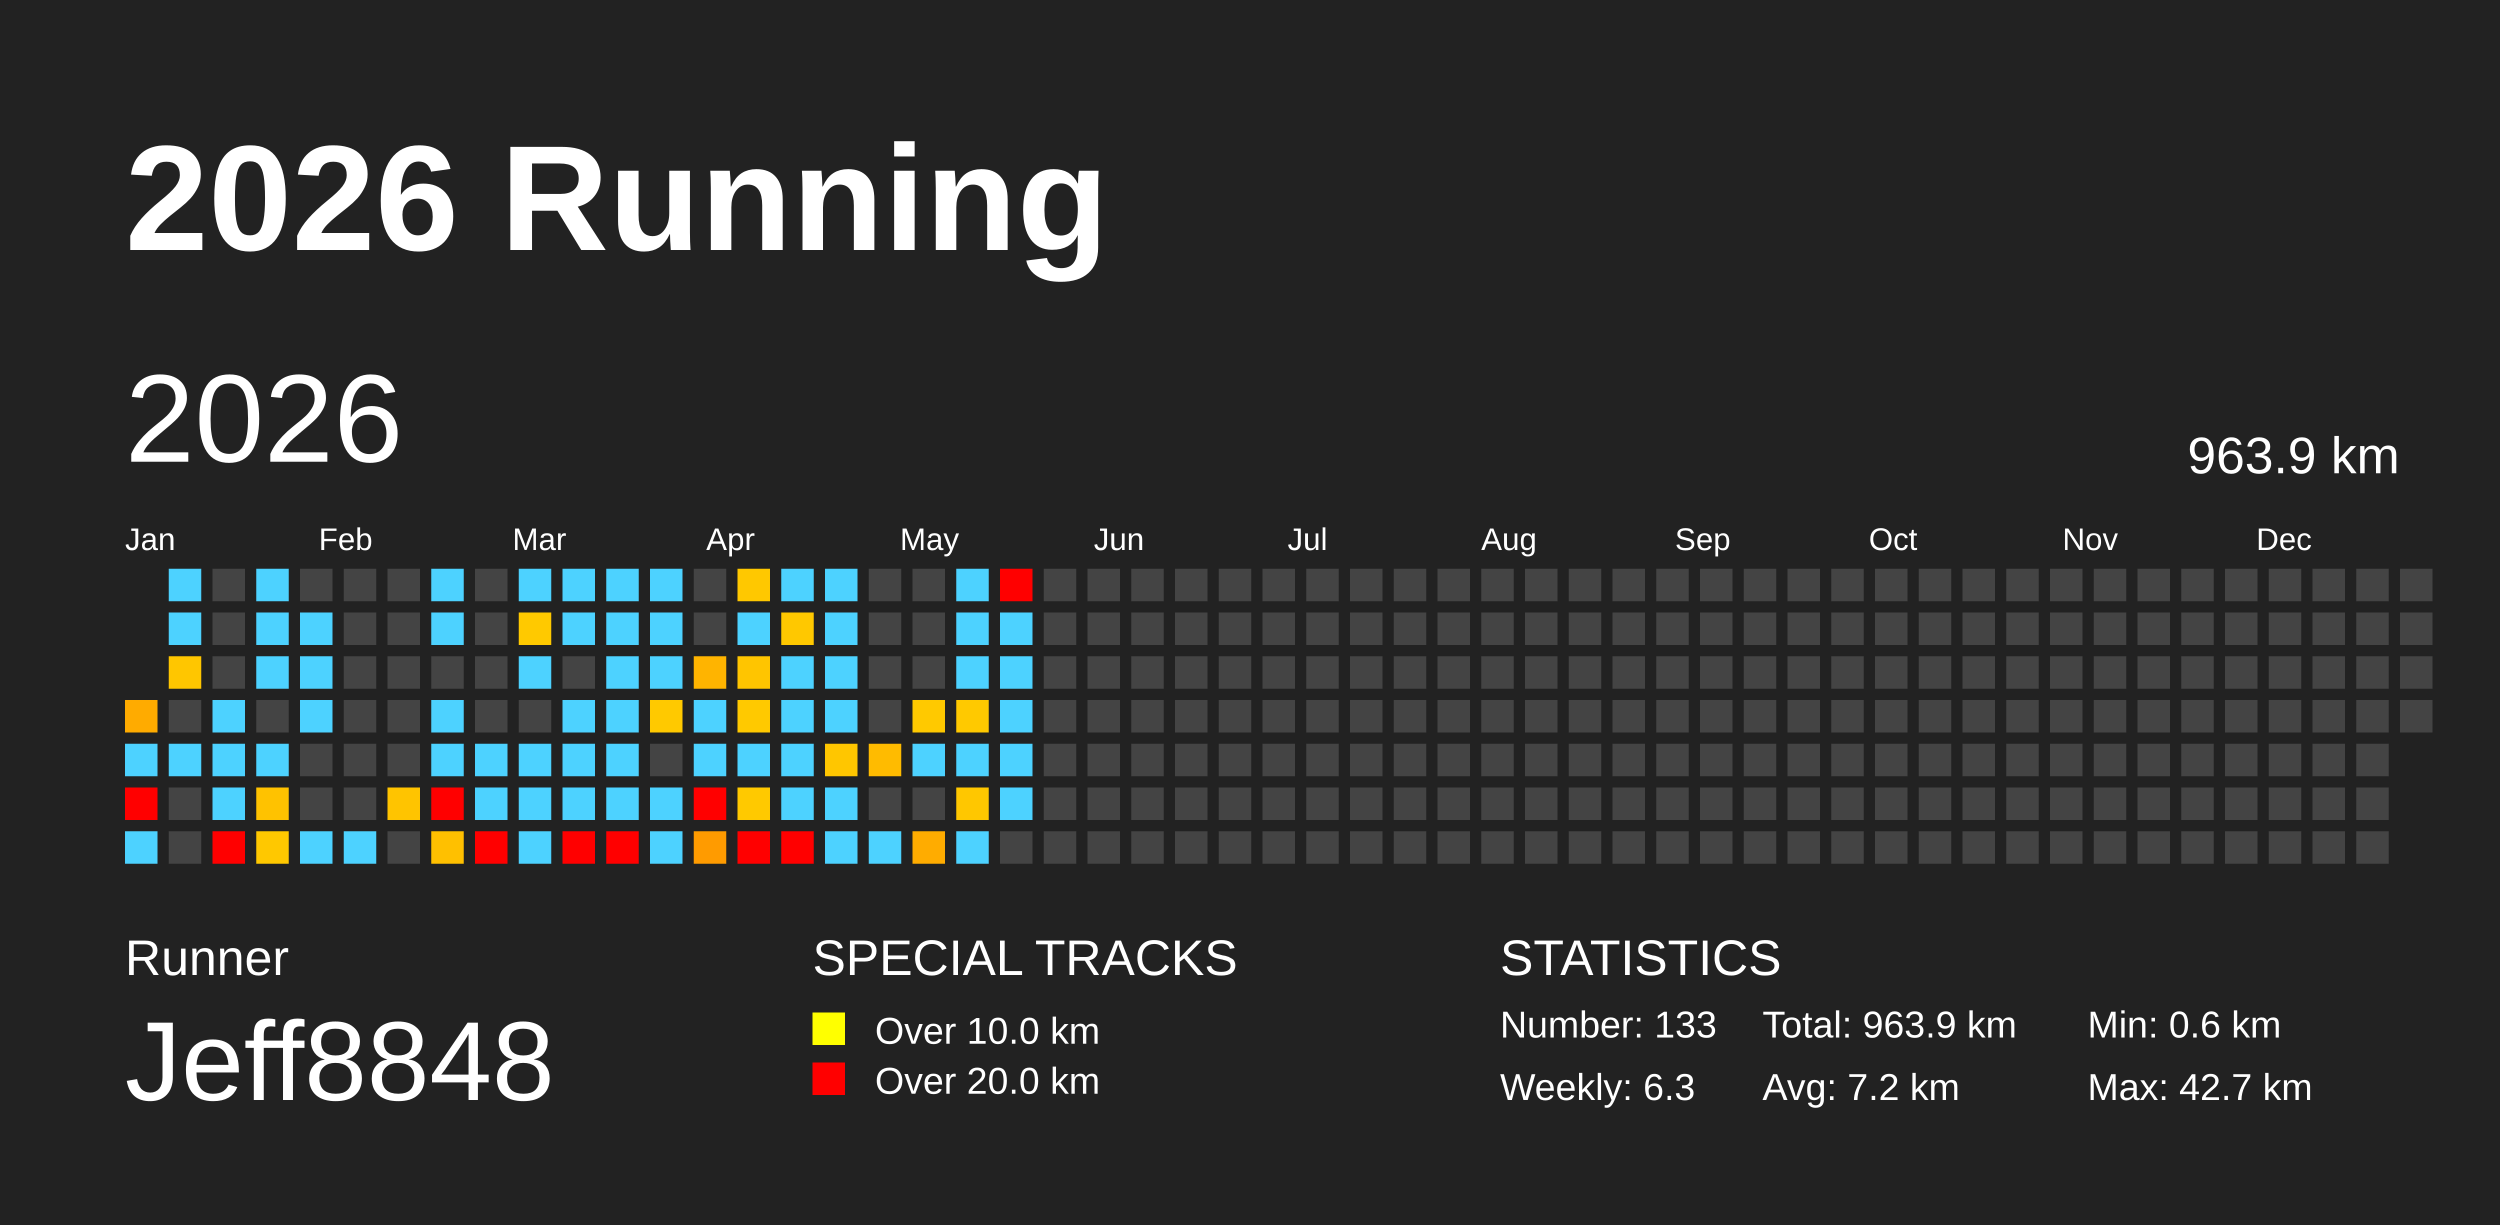
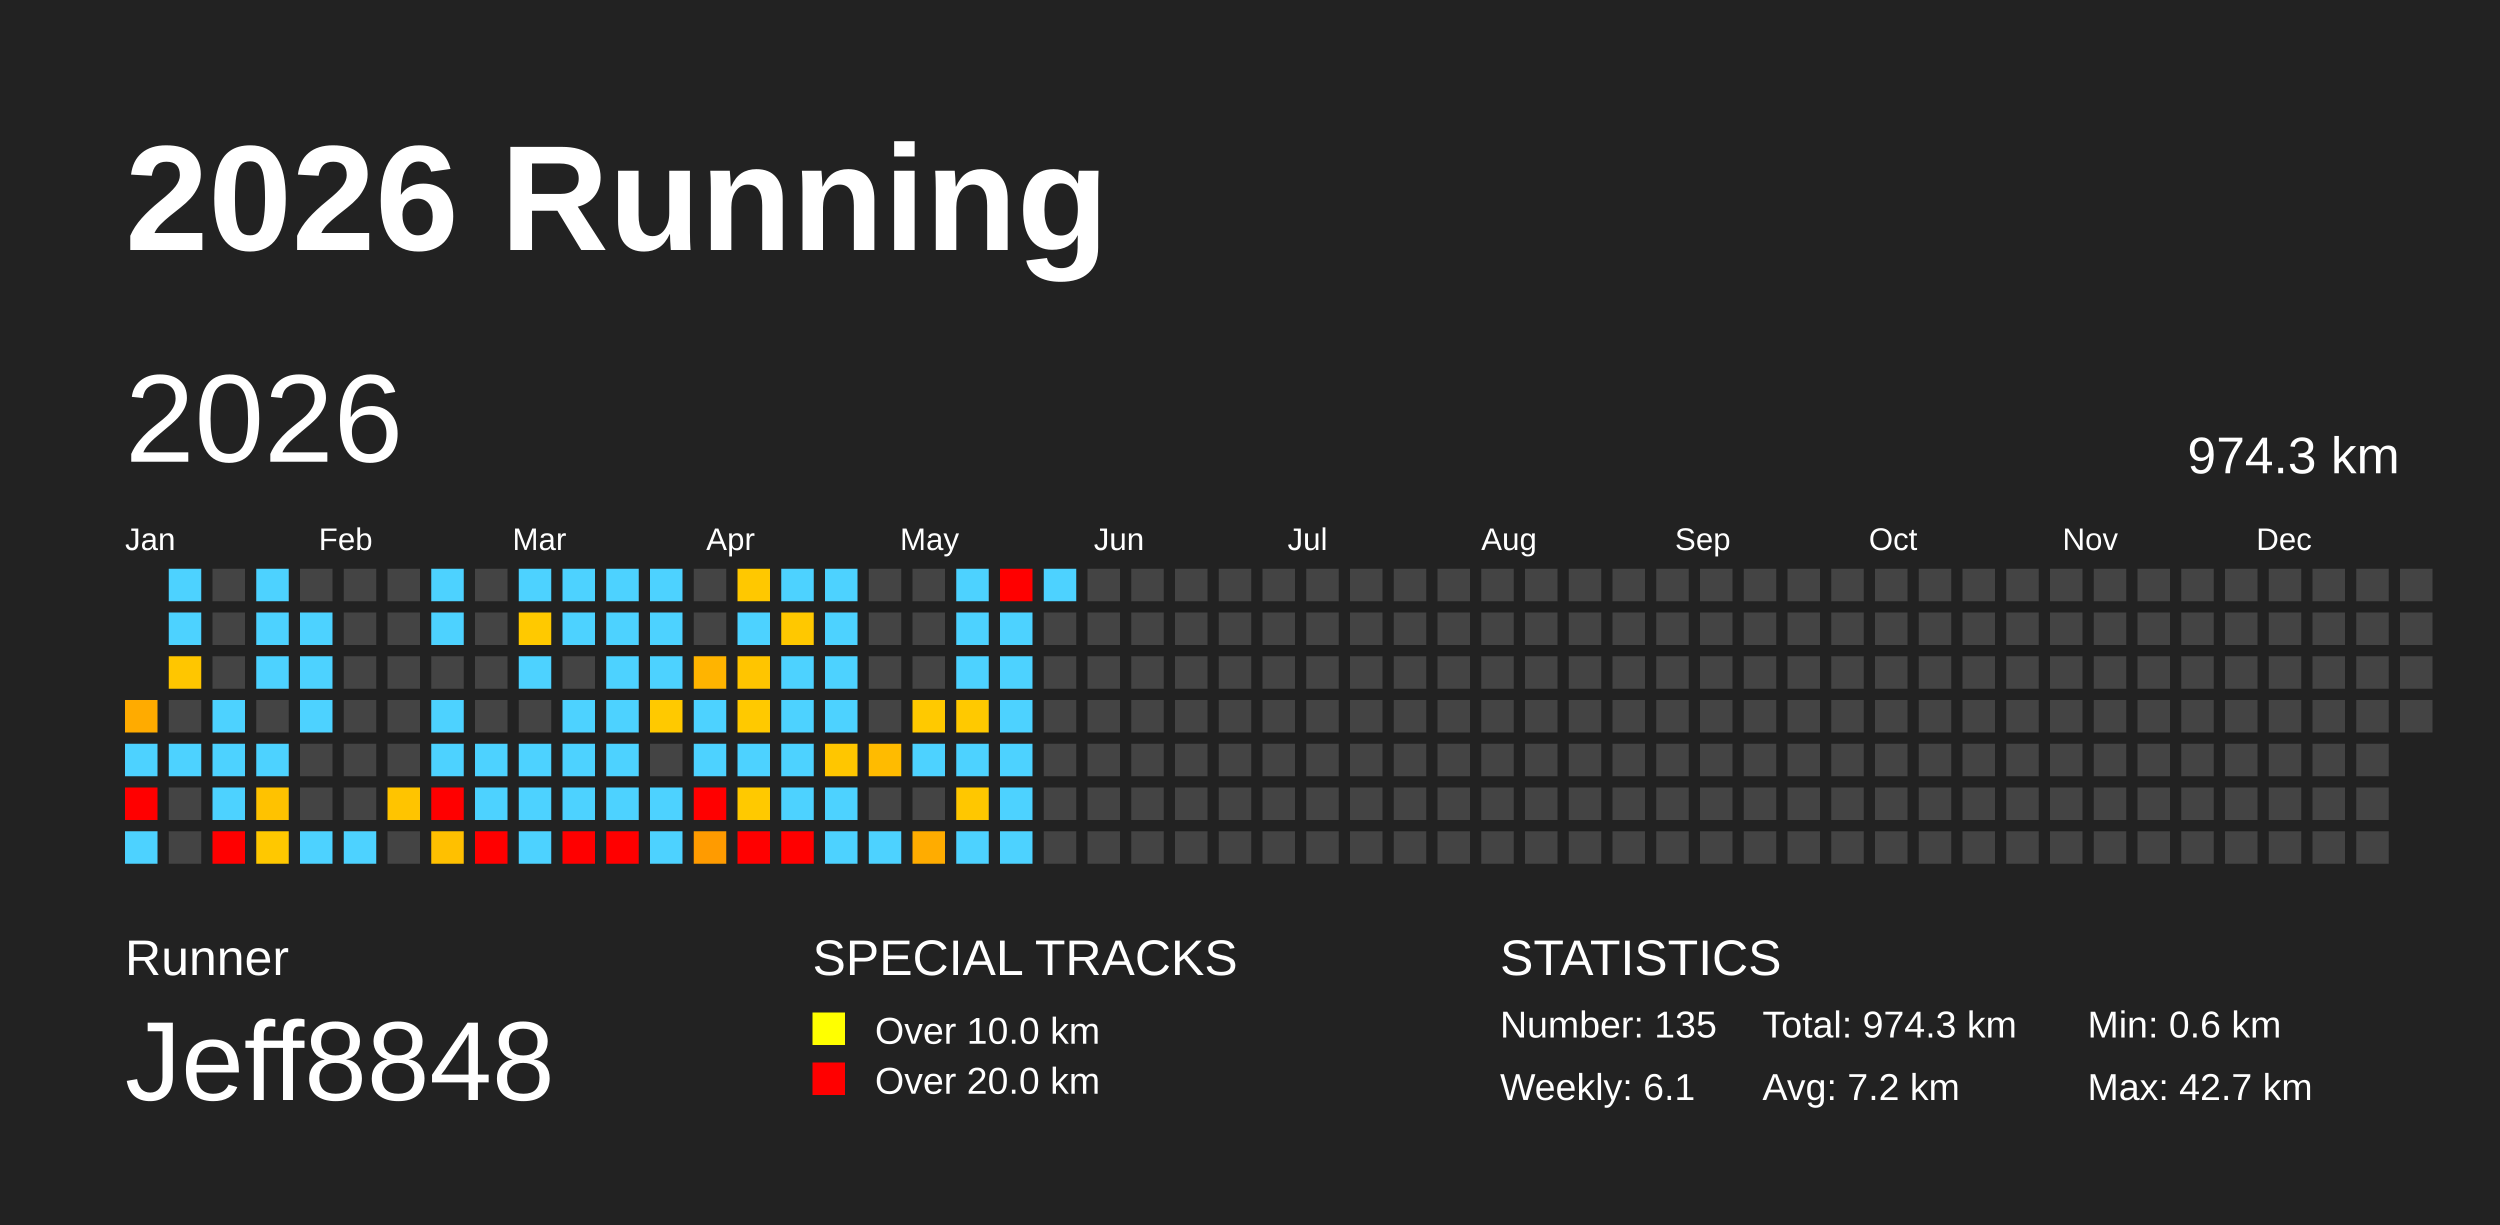
<svg xmlns="http://www.w3.org/2000/svg" baseProfile="full" height="98mm" version="1.1" viewBox="0,0,200,98" width="200mm">
  <defs />
  <rect fill="#222222" height="98" width="200" x="0" y="0" />
  <text fill="#FFFFFF" style="font-size:12px; font-family:Arial; font-weight:bold;" x="10" y="20">2026 Running</text>
  <text fill="#FFFFFF" style="font-size:4px; font-family:Arial" x="10" y="78">Runner</text>
  <text fill="#FFFFFF" style="font-size:9px; font-family:Arial" x="10" y="88">Jeff8848</text>
  <text fill="#FFFFFF" style="font-size:4px; font-family:Arial" x="65" y="78">SPECIAL TRACKS</text>
  <rect fill="yellow" height="2.6" width="2.6" x="65" y="81" />
  <text fill="#FFFFFF" style="font-size:3px; font-family:Arial" x="70" y="83.5">Over 10.0 km</text>
  <rect fill="red" height="2.6" width="2.6" x="65" y="85" />
  <text fill="#FFFFFF" style="font-size:3px; font-family:Arial" x="70" y="87.5">Over 20.0 km</text>
  <text fill="#FFFFFF" style="font-size:4px; font-family:Arial" x="120" y="78">STATISTICS</text>
-   <text fill="#FFFFFF" style="font-size:3px; font-family:Arial" x="120" y="83">Number: 133</text>
-   <text fill="#FFFFFF" style="font-size:3px; font-family:Arial" x="120" y="88">Weekly: 6.3</text>
-   <text fill="#FFFFFF" style="font-size:3px; font-family:Arial" x="141" y="83">Total: 963.9 km</text>
+   <text fill="#FFFFFF" style="font-size:3px; font-family:Arial" x="120" y="83">Number: 135</text>
+   <text fill="#FFFFFF" style="font-size:3px; font-family:Arial" x="120" y="88">Weekly: 6.1</text>
+   <text fill="#FFFFFF" style="font-size:3px; font-family:Arial" x="141" y="83">Total: 974.3 km</text>
  <text fill="#FFFFFF" style="font-size:3px; font-family:Arial" x="141" y="88">Avg: 7.2 km</text>
  <text fill="#FFFFFF" style="font-size:3px; font-family:Arial" x="167" y="83">Min: 0.6 km</text>
  <text fill="#FFFFFF" style="font-size:3px; font-family:Arial" x="167" y="88">Max: 42.7 km</text>
  <text dominant-baseline="hanging" fill="#FFFFFF" style="font-size:10.0px; font-family:Arial;" x="10" y="30">2026</text>
-   <text dominant-baseline="hanging" fill="#FFFFFF" style="font-size:4.125px; font-family:Arial;" x="175" y="35">963.9 km</text>
+   <text dominant-baseline="hanging" fill="#FFFFFF" style="font-size:4.125px; font-family:Arial;" x="175" y="35">974.3 km</text>
  <text fill="#FFFFFF" style="font-size:2.5px; font-family:Arial" x="10.0" y="44">Jan</text>
  <text fill="#FFFFFF" style="font-size:2.5px; font-family:Arial" x="25.5" y="44">Feb</text>
  <text fill="#FFFFFF" style="font-size:2.5px; font-family:Arial" x="41.0" y="44">Mar</text>
  <text fill="#FFFFFF" style="font-size:2.5px; font-family:Arial" x="56.5" y="44">Apr</text>
  <text fill="#FFFFFF" style="font-size:2.5px; font-family:Arial" x="72.0" y="44">May</text>
  <text fill="#FFFFFF" style="font-size:2.5px; font-family:Arial" x="87.5" y="44">Jun</text>
  <text fill="#FFFFFF" style="font-size:2.5px; font-family:Arial" x="103.0" y="44">Jul</text>
  <text fill="#FFFFFF" style="font-size:2.5px; font-family:Arial" x="118.5" y="44">Aug</text>
  <text fill="#FFFFFF" style="font-size:2.5px; font-family:Arial" x="134.0" y="44">Sep</text>
  <text fill="#FFFFFF" style="font-size:2.5px; font-family:Arial" x="149.5" y="44">Oct</text>
  <text fill="#FFFFFF" style="font-size:2.5px; font-family:Arial" x="165.0" y="44">Nov</text>
  <text fill="#FFFFFF" style="font-size:2.5px; font-family:Arial" x="180.5" y="44">Dec</text>
  <rect fill="#ffab00" height="2.6" width="2.6" x="10.0" y="56.0" />
  <rect fill="#4dd2ff" height="2.6" width="2.6" x="10.0" y="59.5" />
  <rect fill="red" height="2.6" width="2.6" x="10.0" y="63.0" />
  <rect fill="#4dd2ff" height="2.6" width="2.6" x="10.0" y="66.5" />
  <rect fill="#4dd2ff" height="2.6" width="2.6" x="13.5" y="45.5" />
  <rect fill="#4dd2ff" height="2.6" width="2.6" x="13.5" y="49.0" />
  <rect fill="#ffc600" height="2.6" width="2.6" x="13.5" y="52.5" />
  <rect fill="#444444" height="2.6" width="2.6" x="13.5" y="56.0" />
  <rect fill="#4dd2ff" height="2.6" width="2.6" x="13.5" y="59.5" />
  <rect fill="#444444" height="2.6" width="2.6" x="13.5" y="63.0" />
  <rect fill="#444444" height="2.6" width="2.6" x="13.5" y="66.5" />
  <rect fill="#444444" height="2.6" width="2.6" x="17.0" y="45.5" />
  <rect fill="#444444" height="2.6" width="2.6" x="17.0" y="49.0" />
  <rect fill="#444444" height="2.6" width="2.6" x="17.0" y="52.5" />
  <rect fill="#4dd2ff" height="2.6" width="2.6" x="17.0" y="56.0" />
  <rect fill="#4dd2ff" height="2.6" width="2.6" x="17.0" y="59.5" />
  <rect fill="#4dd2ff" height="2.6" width="2.6" x="17.0" y="63.0" />
  <rect fill="red" height="2.6" width="2.6" x="17.0" y="66.5" />
  <rect fill="#4dd2ff" height="2.6" width="2.6" x="20.5" y="45.5" />
  <rect fill="#4dd2ff" height="2.6" width="2.6" x="20.5" y="49.0" />
  <rect fill="#4dd2ff" height="2.6" width="2.6" x="20.5" y="52.5" />
  <rect fill="#444444" height="2.6" width="2.6" x="20.5" y="56.0" />
  <rect fill="#4dd2ff" height="2.6" width="2.6" x="20.5" y="59.5" />
  <rect fill="#ffc200" height="2.6" width="2.6" x="20.5" y="63.0" />
  <rect fill="#ffc800" height="2.6" width="2.6" x="20.5" y="66.5" />
  <rect fill="#444444" height="2.6" width="2.6" x="24.0" y="45.5" />
  <rect fill="#4dd2ff" height="2.6" width="2.6" x="24.0" y="49.0" />
  <rect fill="#4dd2ff" height="2.6" width="2.6" x="24.0" y="52.5" />
  <rect fill="#4dd2ff" height="2.6" width="2.6" x="24.0" y="56.0" />
  <rect fill="#444444" height="2.6" width="2.6" x="24.0" y="59.5" />
  <rect fill="#444444" height="2.6" width="2.6" x="24.0" y="63.0" />
  <rect fill="#4dd2ff" height="2.6" width="2.6" x="24.0" y="66.5" />
  <rect fill="#444444" height="2.6" width="2.6" x="27.5" y="45.5" />
  <rect fill="#444444" height="2.6" width="2.6" x="27.5" y="49.0" />
  <rect fill="#444444" height="2.6" width="2.6" x="27.5" y="52.5" />
  <rect fill="#444444" height="2.6" width="2.6" x="27.5" y="56.0" />
  <rect fill="#444444" height="2.6" width="2.6" x="27.5" y="59.5" />
  <rect fill="#444444" height="2.6" width="2.6" x="27.5" y="63.0" />
  <rect fill="#4dd2ff" height="2.6" width="2.6" x="27.5" y="66.5" />
  <rect fill="#444444" height="2.6" width="2.6" x="31.0" y="45.5" />
  <rect fill="#444444" height="2.6" width="2.6" x="31.0" y="49.0" />
  <rect fill="#444444" height="2.6" width="2.6" x="31.0" y="52.5" />
  <rect fill="#444444" height="2.6" width="2.6" x="31.0" y="56.0" />
  <rect fill="#444444" height="2.6" width="2.6" x="31.0" y="59.5" />
  <rect fill="#ffc400" height="2.6" width="2.6" x="31.0" y="63.0" />
  <rect fill="#444444" height="2.6" width="2.6" x="31.0" y="66.5" />
  <rect fill="#4dd2ff" height="2.6" width="2.6" x="34.5" y="45.5" />
  <rect fill="#4dd2ff" height="2.6" width="2.6" x="34.5" y="49.0" />
  <rect fill="#444444" height="2.6" width="2.6" x="34.5" y="52.5" />
  <rect fill="#4dd2ff" height="2.6" width="2.6" x="34.5" y="56.0" />
  <rect fill="#4dd2ff" height="2.6" width="2.6" x="34.5" y="59.5" />
  <rect fill="red" height="2.6" width="2.6" x="34.5" y="63.0" />
  <rect fill="#ffc000" height="2.6" width="2.6" x="34.5" y="66.5" />
  <rect fill="#444444" height="2.6" width="2.6" x="38.0" y="45.5" />
  <rect fill="#444444" height="2.6" width="2.6" x="38.0" y="49.0" />
  <rect fill="#444444" height="2.6" width="2.6" x="38.0" y="52.5" />
  <rect fill="#444444" height="2.6" width="2.6" x="38.0" y="56.0" />
  <rect fill="#4dd2ff" height="2.6" width="2.6" x="38.0" y="59.5" />
  <rect fill="#4dd2ff" height="2.6" width="2.6" x="38.0" y="63.0" />
  <rect fill="red" height="2.6" width="2.6" x="38.0" y="66.5" />
  <rect fill="#4dd2ff" height="2.6" width="2.6" x="41.5" y="45.5" />
  <rect fill="#ffc900" height="2.6" width="2.6" x="41.5" y="49.0" />
  <rect fill="#4dd2ff" height="2.6" width="2.6" x="41.5" y="52.5" />
  <rect fill="#444444" height="2.6" width="2.6" x="41.5" y="56.0" />
  <rect fill="#4dd2ff" height="2.6" width="2.6" x="41.5" y="59.5" />
  <rect fill="#4dd2ff" height="2.6" width="2.6" x="41.5" y="63.0" />
  <rect fill="#4dd2ff" height="2.6" width="2.6" x="41.5" y="66.5" />
  <rect fill="#4dd2ff" height="2.6" width="2.6" x="45.0" y="45.5" />
  <rect fill="#4dd2ff" height="2.6" width="2.6" x="45.0" y="49.0" />
  <rect fill="#444444" height="2.6" width="2.6" x="45.0" y="52.5" />
  <rect fill="#4dd2ff" height="2.6" width="2.6" x="45.0" y="56.0" />
  <rect fill="#4dd2ff" height="2.6" width="2.6" x="45.0" y="59.5" />
  <rect fill="#4dd2ff" height="2.6" width="2.6" x="45.0" y="63.0" />
  <rect fill="red" height="2.6" width="2.6" x="45.0" y="66.5" />
  <rect fill="#4dd2ff" height="2.6" width="2.6" x="48.5" y="45.5" />
  <rect fill="#4dd2ff" height="2.6" width="2.6" x="48.5" y="49.0" />
  <rect fill="#4dd2ff" height="2.6" width="2.6" x="48.5" y="52.5" />
  <rect fill="#4dd2ff" height="2.6" width="2.6" x="48.5" y="56.0" />
  <rect fill="#4dd2ff" height="2.6" width="2.6" x="48.5" y="59.5" />
  <rect fill="#4dd2ff" height="2.6" width="2.6" x="48.5" y="63.0" />
  <rect fill="red" height="2.6" width="2.6" x="48.5" y="66.5" />
  <rect fill="#4dd2ff" height="2.6" width="2.6" x="52.0" y="45.5" />
  <rect fill="#4dd2ff" height="2.6" width="2.6" x="52.0" y="49.0" />
  <rect fill="#4dd2ff" height="2.6" width="2.6" x="52.0" y="52.5" />
  <rect fill="#ffc900" height="2.6" width="2.6" x="52.0" y="56.0" />
  <rect fill="#444444" height="2.6" width="2.6" x="52.0" y="59.5" />
  <rect fill="#4dd2ff" height="2.6" width="2.6" x="52.0" y="63.0" />
  <rect fill="#4dd2ff" height="2.6" width="2.6" x="52.0" y="66.5" />
  <rect fill="#444444" height="2.6" width="2.6" x="55.5" y="45.5" />
  <rect fill="#444444" height="2.6" width="2.6" x="55.5" y="49.0" />
  <rect fill="#ffb400" height="2.6" width="2.6" x="55.5" y="52.5" />
  <rect fill="#4dd2ff" height="2.6" width="2.6" x="55.5" y="56.0" />
  <rect fill="#4dd2ff" height="2.6" width="2.6" x="55.5" y="59.5" />
  <rect fill="red" height="2.6" width="2.6" x="55.5" y="63.0" />
  <rect fill="#ff9b00" height="2.6" width="2.6" x="55.5" y="66.5" />
  <rect fill="#ffc800" height="2.6" width="2.6" x="59.0" y="45.5" />
  <rect fill="#4dd2ff" height="2.6" width="2.6" x="59.0" y="49.0" />
  <rect fill="#ffc500" height="2.6" width="2.6" x="59.0" y="52.5" />
  <rect fill="#ffc900" height="2.6" width="2.6" x="59.0" y="56.0" />
  <rect fill="#4dd2ff" height="2.6" width="2.6" x="59.0" y="59.5" />
  <rect fill="#ffc900" height="2.6" width="2.6" x="59.0" y="63.0" />
  <rect fill="red" height="2.6" width="2.6" x="59.0" y="66.5" />
  <rect fill="#4dd2ff" height="2.6" width="2.6" x="62.5" y="45.5" />
  <rect fill="#ffc800" height="2.6" width="2.6" x="62.5" y="49.0" />
  <rect fill="#4dd2ff" height="2.6" width="2.6" x="62.5" y="52.5" />
  <rect fill="#4dd2ff" height="2.6" width="2.6" x="62.5" y="56.0" />
  <rect fill="#4dd2ff" height="2.6" width="2.6" x="62.5" y="59.5" />
  <rect fill="#4dd2ff" height="2.6" width="2.6" x="62.5" y="63.0" />
  <rect fill="red" height="2.6" width="2.6" x="62.5" y="66.5" />
  <rect fill="#4dd2ff" height="2.6" width="2.6" x="66.0" y="45.5" />
  <rect fill="#4dd2ff" height="2.6" width="2.6" x="66.0" y="49.0" />
  <rect fill="#4dd2ff" height="2.6" width="2.6" x="66.0" y="52.5" />
  <rect fill="#4dd2ff" height="2.6" width="2.6" x="66.0" y="56.0" />
  <rect fill="#ffc600" height="2.6" width="2.6" x="66.0" y="59.5" />
  <rect fill="#4dd2ff" height="2.6" width="2.6" x="66.0" y="63.0" />
  <rect fill="#4dd2ff" height="2.6" width="2.6" x="66.0" y="66.5" />
  <rect fill="#444444" height="2.6" width="2.6" x="69.5" y="45.5" />
  <rect fill="#444444" height="2.6" width="2.6" x="69.5" y="49.0" />
  <rect fill="#444444" height="2.6" width="2.6" x="69.5" y="52.5" />
  <rect fill="#444444" height="2.6" width="2.6" x="69.5" y="56.0" />
  <rect fill="#ffbb00" height="2.6" width="2.6" x="69.5" y="59.5" />
  <rect fill="#444444" height="2.6" width="2.6" x="69.5" y="63.0" />
  <rect fill="#4dd2ff" height="2.6" width="2.6" x="69.5" y="66.5" />
  <rect fill="#444444" height="2.6" width="2.6" x="73.0" y="45.5" />
  <rect fill="#444444" height="2.6" width="2.6" x="73.0" y="49.0" />
  <rect fill="#444444" height="2.6" width="2.6" x="73.0" y="52.5" />
  <rect fill="#ffc900" height="2.6" width="2.6" x="73.0" y="56.0" />
  <rect fill="#4dd2ff" height="2.6" width="2.6" x="73.0" y="59.5" />
  <rect fill="#444444" height="2.6" width="2.6" x="73.0" y="63.0" />
  <rect fill="#ffac00" height="2.6" width="2.6" x="73.0" y="66.5" />
  <rect fill="#4dd2ff" height="2.6" width="2.6" x="76.5" y="45.5" />
  <rect fill="#4dd2ff" height="2.6" width="2.6" x="76.5" y="49.0" />
  <rect fill="#4dd2ff" height="2.6" width="2.6" x="76.5" y="52.5" />
  <rect fill="#ffc900" height="2.6" width="2.6" x="76.5" y="56.0" />
  <rect fill="#4dd2ff" height="2.6" width="2.6" x="76.5" y="59.5" />
  <rect fill="#ffc700" height="2.6" width="2.6" x="76.5" y="63.0" />
  <rect fill="#4dd2ff" height="2.6" width="2.6" x="76.5" y="66.5" />
  <rect fill="red" height="2.6" width="2.6" x="80.0" y="45.5" />
  <rect fill="#4dd2ff" height="2.6" width="2.6" x="80.0" y="49.0" />
  <rect fill="#4dd2ff" height="2.6" width="2.6" x="80.0" y="52.5" />
  <rect fill="#4dd2ff" height="2.6" width="2.6" x="80.0" y="56.0" />
  <rect fill="#4dd2ff" height="2.6" width="2.6" x="80.0" y="59.5" />
  <rect fill="#4dd2ff" height="2.6" width="2.6" x="80.0" y="63.0" />
-   <rect fill="#444444" height="2.6" width="2.6" x="80.0" y="66.5" />
-   <rect fill="#444444" height="2.6" width="2.6" x="83.5" y="45.5" />
+   <rect fill="#4dd2ff" height="2.6" width="2.6" x="80.0" y="66.5" />
+   <rect fill="#4dd2ff" height="2.6" width="2.6" x="83.5" y="45.5" />
  <rect fill="#444444" height="2.6" width="2.6" x="83.5" y="49.0" />
  <rect fill="#444444" height="2.6" width="2.6" x="83.5" y="52.5" />
  <rect fill="#444444" height="2.6" width="2.6" x="83.5" y="56.0" />
  <rect fill="#444444" height="2.6" width="2.6" x="83.5" y="59.5" />
  <rect fill="#444444" height="2.6" width="2.6" x="83.5" y="63.0" />
  <rect fill="#444444" height="2.6" width="2.6" x="83.5" y="66.5" />
  <rect fill="#444444" height="2.6" width="2.6" x="87.0" y="45.5" />
  <rect fill="#444444" height="2.6" width="2.6" x="87.0" y="49.0" />
  <rect fill="#444444" height="2.6" width="2.6" x="87.0" y="52.5" />
  <rect fill="#444444" height="2.6" width="2.6" x="87.0" y="56.0" />
  <rect fill="#444444" height="2.6" width="2.6" x="87.0" y="59.5" />
  <rect fill="#444444" height="2.6" width="2.6" x="87.0" y="63.0" />
  <rect fill="#444444" height="2.6" width="2.6" x="87.0" y="66.5" />
  <rect fill="#444444" height="2.6" width="2.6" x="90.5" y="45.5" />
  <rect fill="#444444" height="2.6" width="2.6" x="90.5" y="49.0" />
  <rect fill="#444444" height="2.6" width="2.6" x="90.5" y="52.5" />
  <rect fill="#444444" height="2.6" width="2.6" x="90.5" y="56.0" />
  <rect fill="#444444" height="2.6" width="2.6" x="90.5" y="59.5" />
  <rect fill="#444444" height="2.6" width="2.6" x="90.5" y="63.0" />
  <rect fill="#444444" height="2.6" width="2.6" x="90.5" y="66.5" />
  <rect fill="#444444" height="2.6" width="2.6" x="94.0" y="45.5" />
  <rect fill="#444444" height="2.6" width="2.6" x="94.0" y="49.0" />
  <rect fill="#444444" height="2.6" width="2.6" x="94.0" y="52.5" />
  <rect fill="#444444" height="2.6" width="2.6" x="94.0" y="56.0" />
  <rect fill="#444444" height="2.6" width="2.6" x="94.0" y="59.5" />
  <rect fill="#444444" height="2.6" width="2.6" x="94.0" y="63.0" />
  <rect fill="#444444" height="2.6" width="2.6" x="94.0" y="66.5" />
  <rect fill="#444444" height="2.6" width="2.6" x="97.5" y="45.5" />
  <rect fill="#444444" height="2.6" width="2.6" x="97.5" y="49.0" />
  <rect fill="#444444" height="2.6" width="2.6" x="97.5" y="52.5" />
  <rect fill="#444444" height="2.6" width="2.6" x="97.5" y="56.0" />
  <rect fill="#444444" height="2.6" width="2.6" x="97.5" y="59.5" />
  <rect fill="#444444" height="2.6" width="2.6" x="97.5" y="63.0" />
  <rect fill="#444444" height="2.6" width="2.6" x="97.5" y="66.5" />
  <rect fill="#444444" height="2.6" width="2.6" x="101.0" y="45.5" />
  <rect fill="#444444" height="2.6" width="2.6" x="101.0" y="49.0" />
  <rect fill="#444444" height="2.6" width="2.6" x="101.0" y="52.5" />
  <rect fill="#444444" height="2.6" width="2.6" x="101.0" y="56.0" />
  <rect fill="#444444" height="2.6" width="2.6" x="101.0" y="59.5" />
  <rect fill="#444444" height="2.6" width="2.6" x="101.0" y="63.0" />
  <rect fill="#444444" height="2.6" width="2.6" x="101.0" y="66.5" />
  <rect fill="#444444" height="2.6" width="2.6" x="104.5" y="45.5" />
  <rect fill="#444444" height="2.6" width="2.6" x="104.5" y="49.0" />
  <rect fill="#444444" height="2.6" width="2.6" x="104.5" y="52.5" />
  <rect fill="#444444" height="2.6" width="2.6" x="104.5" y="56.0" />
  <rect fill="#444444" height="2.6" width="2.6" x="104.5" y="59.5" />
  <rect fill="#444444" height="2.6" width="2.6" x="104.5" y="63.0" />
  <rect fill="#444444" height="2.6" width="2.6" x="104.5" y="66.5" />
  <rect fill="#444444" height="2.6" width="2.6" x="108.0" y="45.5" />
  <rect fill="#444444" height="2.6" width="2.6" x="108.0" y="49.0" />
  <rect fill="#444444" height="2.6" width="2.6" x="108.0" y="52.5" />
  <rect fill="#444444" height="2.6" width="2.6" x="108.0" y="56.0" />
  <rect fill="#444444" height="2.6" width="2.6" x="108.0" y="59.5" />
  <rect fill="#444444" height="2.6" width="2.6" x="108.0" y="63.0" />
  <rect fill="#444444" height="2.6" width="2.6" x="108.0" y="66.5" />
  <rect fill="#444444" height="2.6" width="2.6" x="111.5" y="45.5" />
  <rect fill="#444444" height="2.6" width="2.6" x="111.5" y="49.0" />
  <rect fill="#444444" height="2.6" width="2.6" x="111.5" y="52.5" />
  <rect fill="#444444" height="2.6" width="2.6" x="111.5" y="56.0" />
  <rect fill="#444444" height="2.6" width="2.6" x="111.5" y="59.5" />
  <rect fill="#444444" height="2.6" width="2.6" x="111.5" y="63.0" />
  <rect fill="#444444" height="2.6" width="2.6" x="111.5" y="66.5" />
  <rect fill="#444444" height="2.6" width="2.6" x="115.0" y="45.5" />
  <rect fill="#444444" height="2.6" width="2.6" x="115.0" y="49.0" />
  <rect fill="#444444" height="2.6" width="2.6" x="115.0" y="52.5" />
  <rect fill="#444444" height="2.6" width="2.6" x="115.0" y="56.0" />
  <rect fill="#444444" height="2.6" width="2.6" x="115.0" y="59.5" />
  <rect fill="#444444" height="2.6" width="2.6" x="115.0" y="63.0" />
  <rect fill="#444444" height="2.6" width="2.6" x="115.0" y="66.5" />
  <rect fill="#444444" height="2.6" width="2.6" x="118.5" y="45.5" />
  <rect fill="#444444" height="2.6" width="2.6" x="118.5" y="49.0" />
  <rect fill="#444444" height="2.6" width="2.6" x="118.5" y="52.5" />
  <rect fill="#444444" height="2.6" width="2.6" x="118.5" y="56.0" />
  <rect fill="#444444" height="2.6" width="2.6" x="118.5" y="59.5" />
  <rect fill="#444444" height="2.6" width="2.6" x="118.5" y="63.0" />
  <rect fill="#444444" height="2.6" width="2.6" x="118.5" y="66.5" />
  <rect fill="#444444" height="2.6" width="2.6" x="122.0" y="45.5" />
  <rect fill="#444444" height="2.6" width="2.6" x="122.0" y="49.0" />
  <rect fill="#444444" height="2.6" width="2.6" x="122.0" y="52.5" />
  <rect fill="#444444" height="2.6" width="2.6" x="122.0" y="56.0" />
  <rect fill="#444444" height="2.6" width="2.6" x="122.0" y="59.5" />
  <rect fill="#444444" height="2.6" width="2.6" x="122.0" y="63.0" />
  <rect fill="#444444" height="2.6" width="2.6" x="122.0" y="66.5" />
  <rect fill="#444444" height="2.6" width="2.6" x="125.5" y="45.5" />
  <rect fill="#444444" height="2.6" width="2.6" x="125.5" y="49.0" />
  <rect fill="#444444" height="2.6" width="2.6" x="125.5" y="52.5" />
  <rect fill="#444444" height="2.6" width="2.6" x="125.5" y="56.0" />
  <rect fill="#444444" height="2.6" width="2.6" x="125.5" y="59.5" />
  <rect fill="#444444" height="2.6" width="2.6" x="125.5" y="63.0" />
  <rect fill="#444444" height="2.6" width="2.6" x="125.5" y="66.5" />
  <rect fill="#444444" height="2.6" width="2.6" x="129.0" y="45.5" />
  <rect fill="#444444" height="2.6" width="2.6" x="129.0" y="49.0" />
  <rect fill="#444444" height="2.6" width="2.6" x="129.0" y="52.5" />
  <rect fill="#444444" height="2.6" width="2.6" x="129.0" y="56.0" />
  <rect fill="#444444" height="2.6" width="2.6" x="129.0" y="59.5" />
  <rect fill="#444444" height="2.6" width="2.6" x="129.0" y="63.0" />
  <rect fill="#444444" height="2.6" width="2.6" x="129.0" y="66.5" />
  <rect fill="#444444" height="2.6" width="2.6" x="132.5" y="45.5" />
  <rect fill="#444444" height="2.6" width="2.6" x="132.5" y="49.0" />
  <rect fill="#444444" height="2.6" width="2.6" x="132.5" y="52.5" />
  <rect fill="#444444" height="2.6" width="2.6" x="132.5" y="56.0" />
  <rect fill="#444444" height="2.6" width="2.6" x="132.5" y="59.5" />
  <rect fill="#444444" height="2.6" width="2.6" x="132.5" y="63.0" />
  <rect fill="#444444" height="2.6" width="2.6" x="132.5" y="66.5" />
  <rect fill="#444444" height="2.6" width="2.6" x="136.0" y="45.5" />
  <rect fill="#444444" height="2.6" width="2.6" x="136.0" y="49.0" />
  <rect fill="#444444" height="2.6" width="2.6" x="136.0" y="52.5" />
  <rect fill="#444444" height="2.6" width="2.6" x="136.0" y="56.0" />
  <rect fill="#444444" height="2.6" width="2.6" x="136.0" y="59.5" />
  <rect fill="#444444" height="2.6" width="2.6" x="136.0" y="63.0" />
  <rect fill="#444444" height="2.6" width="2.6" x="136.0" y="66.5" />
  <rect fill="#444444" height="2.6" width="2.6" x="139.5" y="45.5" />
  <rect fill="#444444" height="2.6" width="2.6" x="139.5" y="49.0" />
  <rect fill="#444444" height="2.6" width="2.6" x="139.5" y="52.5" />
  <rect fill="#444444" height="2.6" width="2.6" x="139.5" y="56.0" />
  <rect fill="#444444" height="2.6" width="2.6" x="139.5" y="59.5" />
  <rect fill="#444444" height="2.6" width="2.6" x="139.5" y="63.0" />
  <rect fill="#444444" height="2.6" width="2.6" x="139.5" y="66.5" />
  <rect fill="#444444" height="2.6" width="2.6" x="143.0" y="45.5" />
  <rect fill="#444444" height="2.6" width="2.6" x="143.0" y="49.0" />
  <rect fill="#444444" height="2.6" width="2.6" x="143.0" y="52.5" />
  <rect fill="#444444" height="2.6" width="2.6" x="143.0" y="56.0" />
  <rect fill="#444444" height="2.6" width="2.6" x="143.0" y="59.5" />
  <rect fill="#444444" height="2.6" width="2.6" x="143.0" y="63.0" />
  <rect fill="#444444" height="2.6" width="2.6" x="143.0" y="66.5" />
  <rect fill="#444444" height="2.6" width="2.6" x="146.5" y="45.5" />
  <rect fill="#444444" height="2.6" width="2.6" x="146.5" y="49.0" />
  <rect fill="#444444" height="2.6" width="2.6" x="146.5" y="52.5" />
  <rect fill="#444444" height="2.6" width="2.6" x="146.5" y="56.0" />
  <rect fill="#444444" height="2.6" width="2.6" x="146.5" y="59.5" />
  <rect fill="#444444" height="2.6" width="2.6" x="146.5" y="63.0" />
  <rect fill="#444444" height="2.6" width="2.6" x="146.5" y="66.5" />
  <rect fill="#444444" height="2.6" width="2.6" x="150.0" y="45.5" />
  <rect fill="#444444" height="2.6" width="2.6" x="150.0" y="49.0" />
  <rect fill="#444444" height="2.6" width="2.6" x="150.0" y="52.5" />
  <rect fill="#444444" height="2.6" width="2.6" x="150.0" y="56.0" />
  <rect fill="#444444" height="2.6" width="2.6" x="150.0" y="59.5" />
  <rect fill="#444444" height="2.6" width="2.6" x="150.0" y="63.0" />
  <rect fill="#444444" height="2.6" width="2.6" x="150.0" y="66.5" />
  <rect fill="#444444" height="2.6" width="2.6" x="153.5" y="45.5" />
  <rect fill="#444444" height="2.6" width="2.6" x="153.5" y="49.0" />
  <rect fill="#444444" height="2.6" width="2.6" x="153.5" y="52.5" />
  <rect fill="#444444" height="2.6" width="2.6" x="153.5" y="56.0" />
  <rect fill="#444444" height="2.6" width="2.6" x="153.5" y="59.5" />
  <rect fill="#444444" height="2.6" width="2.6" x="153.5" y="63.0" />
  <rect fill="#444444" height="2.6" width="2.6" x="153.5" y="66.5" />
  <rect fill="#444444" height="2.6" width="2.6" x="157.0" y="45.5" />
  <rect fill="#444444" height="2.6" width="2.6" x="157.0" y="49.0" />
  <rect fill="#444444" height="2.6" width="2.6" x="157.0" y="52.5" />
  <rect fill="#444444" height="2.6" width="2.6" x="157.0" y="56.0" />
  <rect fill="#444444" height="2.6" width="2.6" x="157.0" y="59.5" />
  <rect fill="#444444" height="2.6" width="2.6" x="157.0" y="63.0" />
  <rect fill="#444444" height="2.6" width="2.6" x="157.0" y="66.5" />
  <rect fill="#444444" height="2.6" width="2.6" x="160.5" y="45.5" />
  <rect fill="#444444" height="2.6" width="2.6" x="160.5" y="49.0" />
  <rect fill="#444444" height="2.6" width="2.6" x="160.5" y="52.5" />
  <rect fill="#444444" height="2.6" width="2.6" x="160.5" y="56.0" />
  <rect fill="#444444" height="2.6" width="2.6" x="160.5" y="59.5" />
  <rect fill="#444444" height="2.6" width="2.6" x="160.5" y="63.0" />
  <rect fill="#444444" height="2.6" width="2.6" x="160.5" y="66.5" />
  <rect fill="#444444" height="2.6" width="2.6" x="164.0" y="45.5" />
  <rect fill="#444444" height="2.6" width="2.6" x="164.0" y="49.0" />
  <rect fill="#444444" height="2.6" width="2.6" x="164.0" y="52.5" />
  <rect fill="#444444" height="2.6" width="2.6" x="164.0" y="56.0" />
  <rect fill="#444444" height="2.6" width="2.6" x="164.0" y="59.5" />
  <rect fill="#444444" height="2.6" width="2.6" x="164.0" y="63.0" />
  <rect fill="#444444" height="2.6" width="2.6" x="164.0" y="66.5" />
  <rect fill="#444444" height="2.6" width="2.6" x="167.5" y="45.5" />
  <rect fill="#444444" height="2.6" width="2.6" x="167.5" y="49.0" />
  <rect fill="#444444" height="2.6" width="2.6" x="167.5" y="52.5" />
  <rect fill="#444444" height="2.6" width="2.6" x="167.5" y="56.0" />
  <rect fill="#444444" height="2.6" width="2.6" x="167.5" y="59.5" />
  <rect fill="#444444" height="2.6" width="2.6" x="167.5" y="63.0" />
  <rect fill="#444444" height="2.6" width="2.6" x="167.5" y="66.5" />
  <rect fill="#444444" height="2.6" width="2.6" x="171.0" y="45.5" />
  <rect fill="#444444" height="2.6" width="2.6" x="171.0" y="49.0" />
  <rect fill="#444444" height="2.6" width="2.6" x="171.0" y="52.5" />
  <rect fill="#444444" height="2.6" width="2.6" x="171.0" y="56.0" />
  <rect fill="#444444" height="2.6" width="2.6" x="171.0" y="59.5" />
  <rect fill="#444444" height="2.6" width="2.6" x="171.0" y="63.0" />
  <rect fill="#444444" height="2.6" width="2.6" x="171.0" y="66.5" />
  <rect fill="#444444" height="2.6" width="2.6" x="174.5" y="45.5" />
  <rect fill="#444444" height="2.6" width="2.6" x="174.5" y="49.0" />
  <rect fill="#444444" height="2.6" width="2.6" x="174.5" y="52.5" />
  <rect fill="#444444" height="2.6" width="2.6" x="174.5" y="56.0" />
  <rect fill="#444444" height="2.6" width="2.6" x="174.5" y="59.5" />
  <rect fill="#444444" height="2.6" width="2.6" x="174.5" y="63.0" />
  <rect fill="#444444" height="2.6" width="2.6" x="174.5" y="66.5" />
  <rect fill="#444444" height="2.6" width="2.6" x="178.0" y="45.5" />
  <rect fill="#444444" height="2.6" width="2.6" x="178.0" y="49.0" />
  <rect fill="#444444" height="2.6" width="2.6" x="178.0" y="52.5" />
  <rect fill="#444444" height="2.6" width="2.6" x="178.0" y="56.0" />
  <rect fill="#444444" height="2.6" width="2.6" x="178.0" y="59.5" />
  <rect fill="#444444" height="2.6" width="2.6" x="178.0" y="63.0" />
  <rect fill="#444444" height="2.6" width="2.6" x="178.0" y="66.5" />
  <rect fill="#444444" height="2.6" width="2.6" x="181.5" y="45.5" />
  <rect fill="#444444" height="2.6" width="2.6" x="181.5" y="49.0" />
  <rect fill="#444444" height="2.6" width="2.6" x="181.5" y="52.5" />
  <rect fill="#444444" height="2.6" width="2.6" x="181.5" y="56.0" />
  <rect fill="#444444" height="2.6" width="2.6" x="181.5" y="59.5" />
  <rect fill="#444444" height="2.6" width="2.6" x="181.5" y="63.0" />
  <rect fill="#444444" height="2.6" width="2.6" x="181.5" y="66.5" />
  <rect fill="#444444" height="2.6" width="2.6" x="185.0" y="45.5" />
  <rect fill="#444444" height="2.6" width="2.6" x="185.0" y="49.0" />
  <rect fill="#444444" height="2.6" width="2.6" x="185.0" y="52.5" />
  <rect fill="#444444" height="2.6" width="2.6" x="185.0" y="56.0" />
  <rect fill="#444444" height="2.6" width="2.6" x="185.0" y="59.5" />
  <rect fill="#444444" height="2.6" width="2.6" x="185.0" y="63.0" />
  <rect fill="#444444" height="2.6" width="2.6" x="185.0" y="66.5" />
  <rect fill="#444444" height="2.6" width="2.6" x="188.5" y="45.5" />
  <rect fill="#444444" height="2.6" width="2.6" x="188.5" y="49.0" />
  <rect fill="#444444" height="2.6" width="2.6" x="188.5" y="52.5" />
  <rect fill="#444444" height="2.6" width="2.6" x="188.5" y="56.0" />
  <rect fill="#444444" height="2.6" width="2.6" x="188.5" y="59.5" />
  <rect fill="#444444" height="2.6" width="2.6" x="188.5" y="63.0" />
  <rect fill="#444444" height="2.6" width="2.6" x="188.5" y="66.5" />
  <rect fill="#444444" height="2.6" width="2.6" x="192.0" y="45.5" />
  <rect fill="#444444" height="2.6" width="2.6" x="192.0" y="49.0" />
  <rect fill="#444444" height="2.6" width="2.6" x="192.0" y="52.5" />
  <rect fill="#444444" height="2.6" width="2.6" x="192.0" y="56.0" />
</svg>
